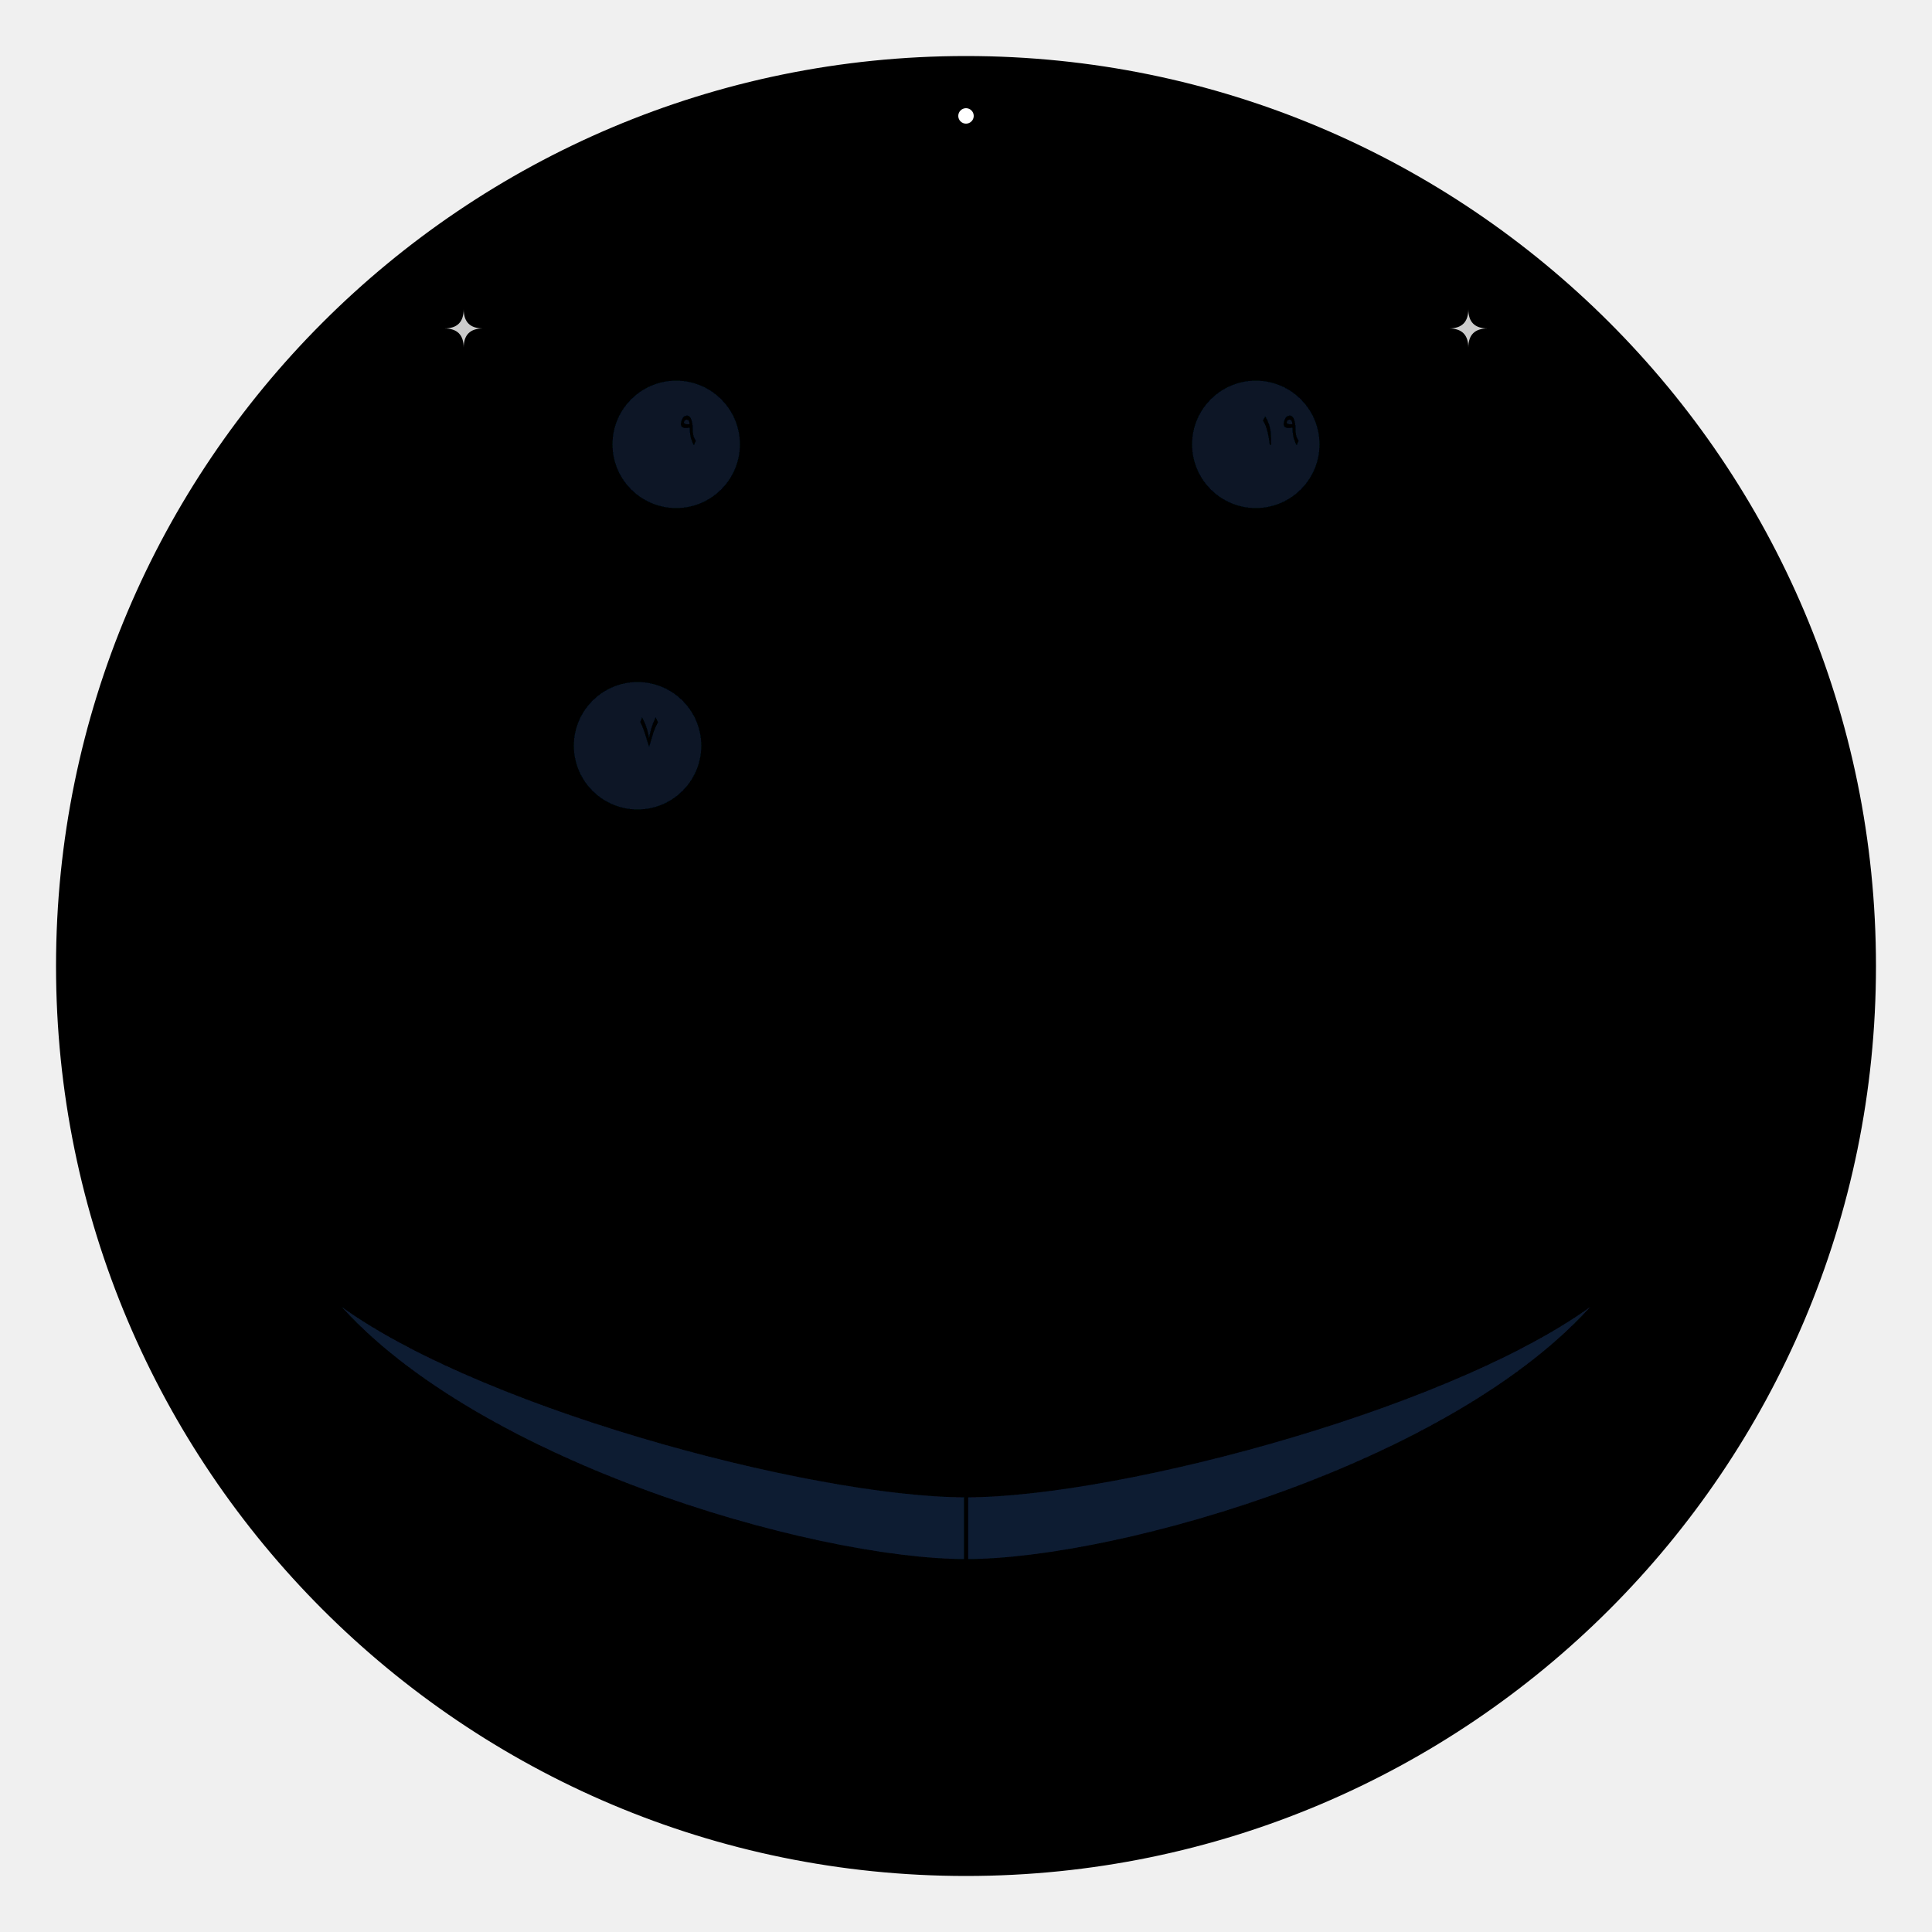
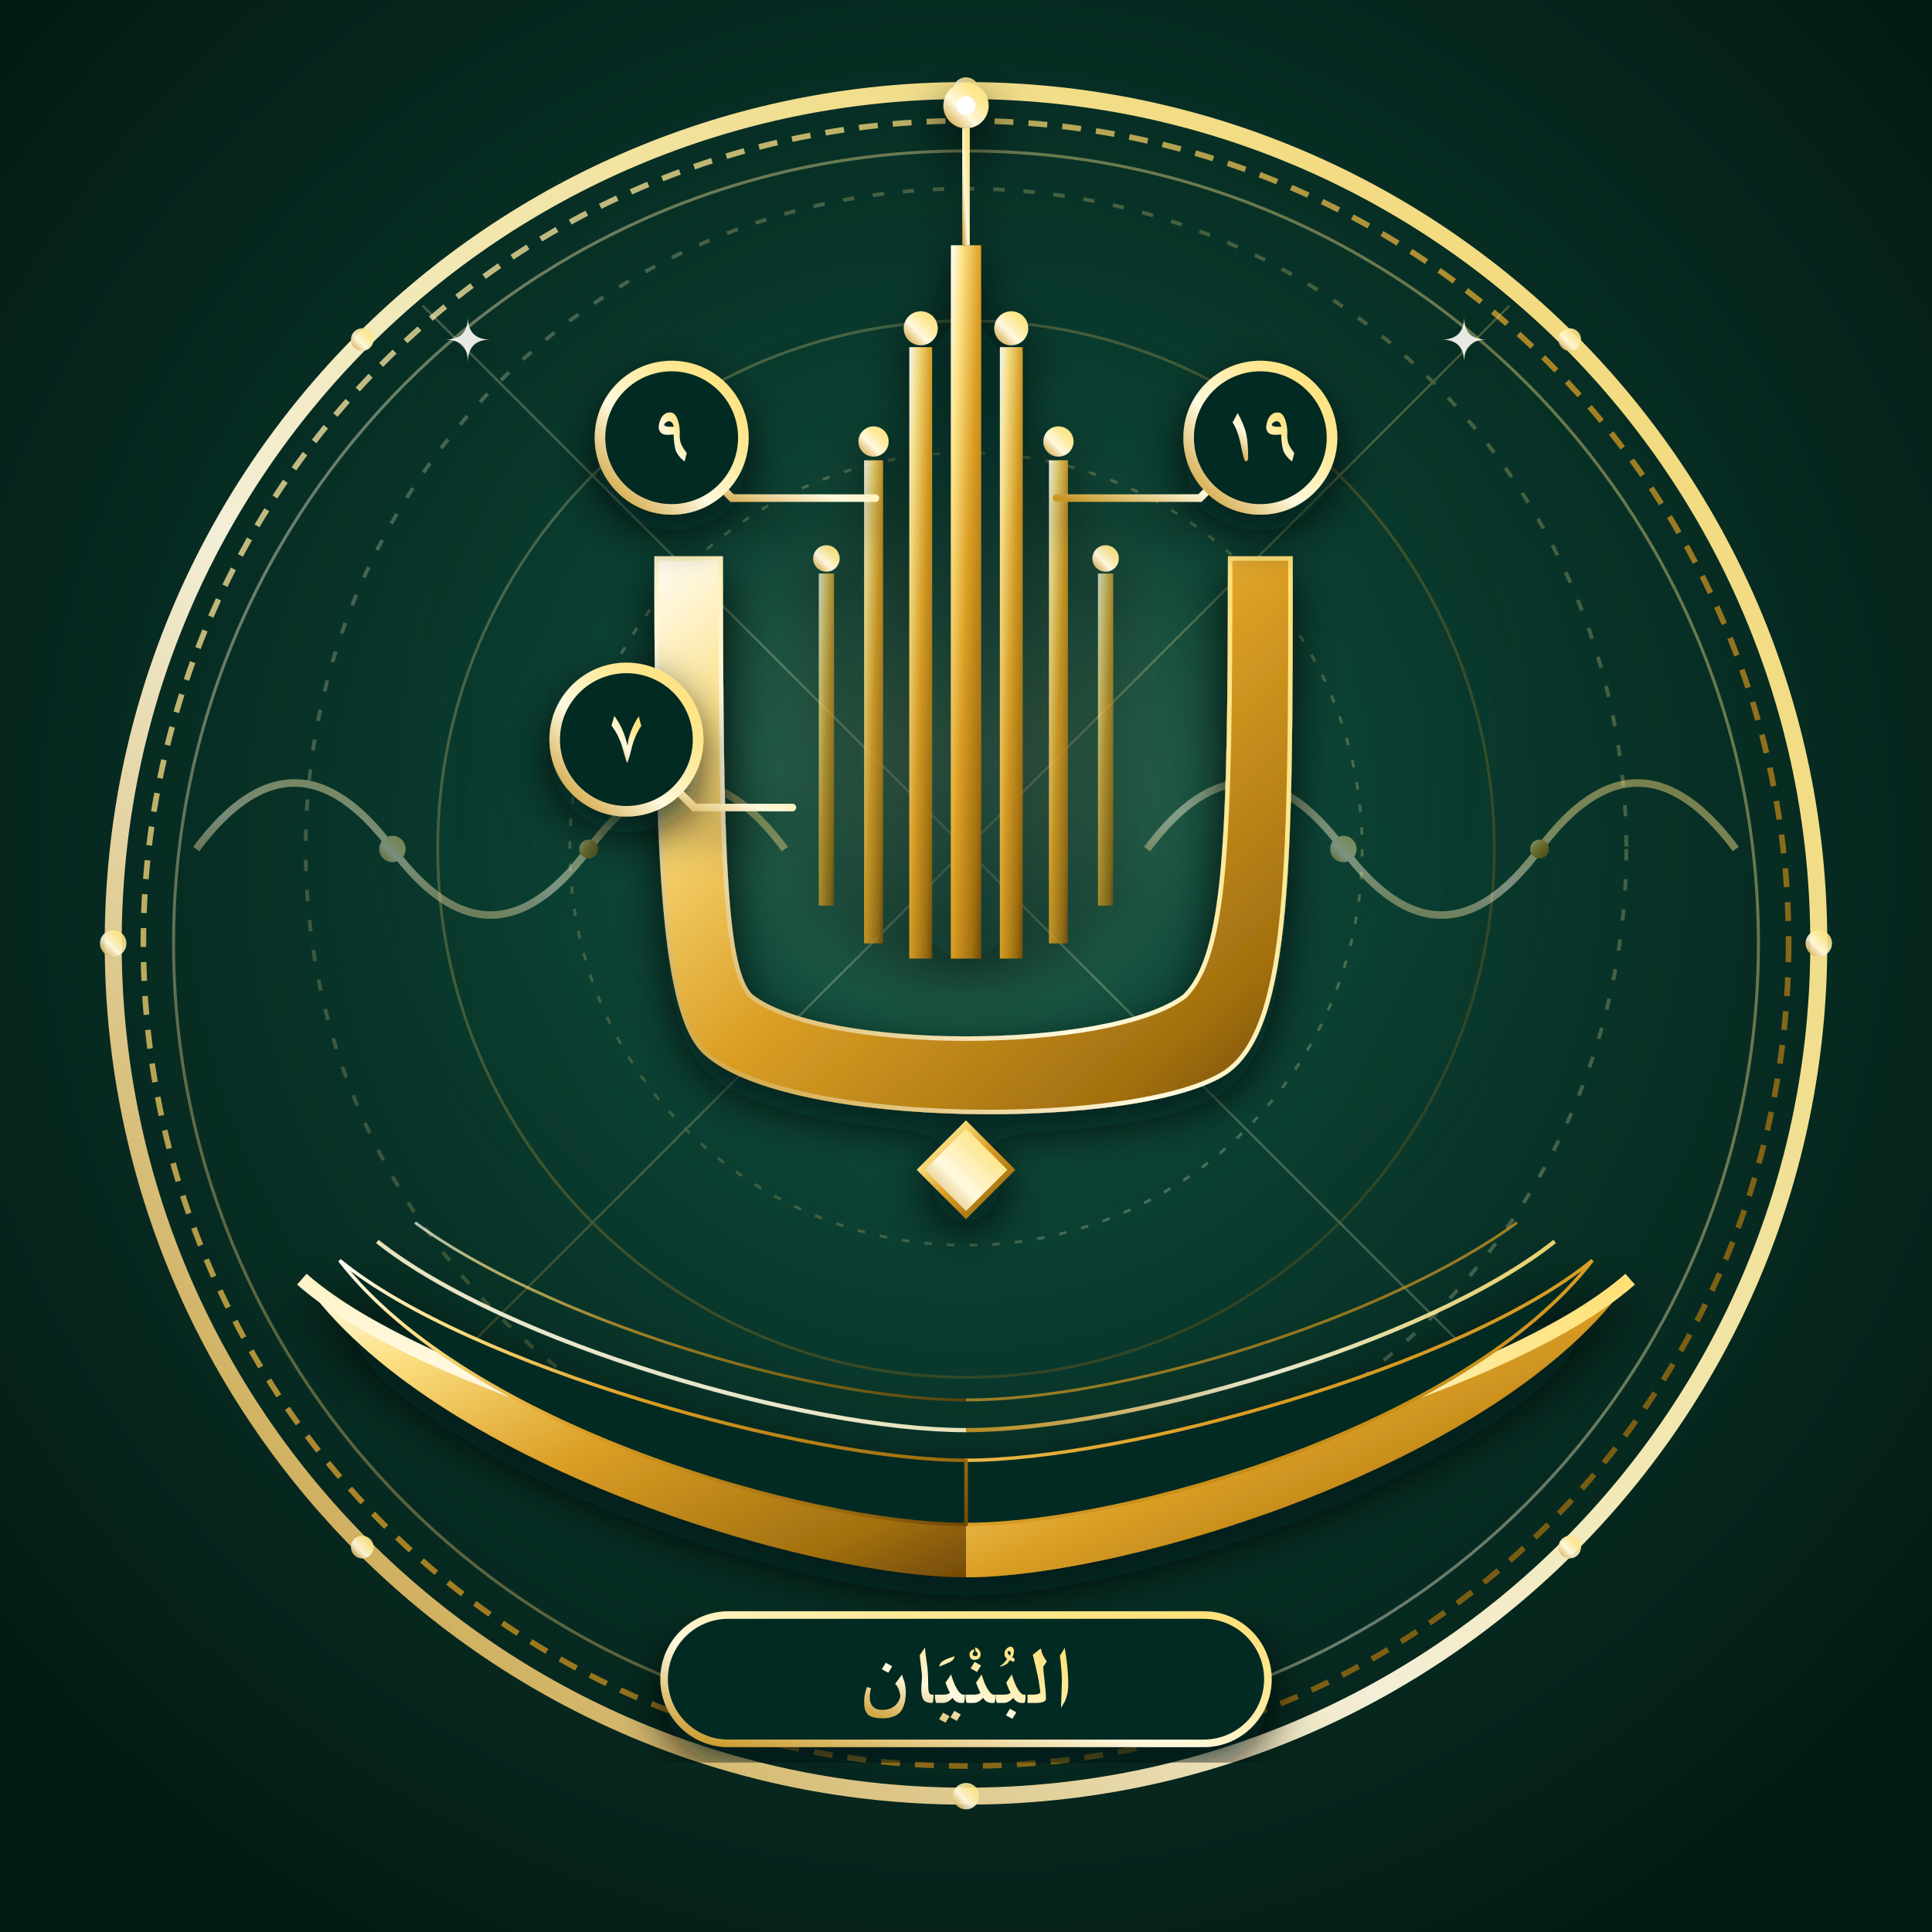
- <svg xmlns="http://www.w3.org/2000/svg" width="512" height="512" viewBox="0 0 500 500" fill="none">
+ <svg xmlns="http://www.w3.org/2000/svg" width="512" height="512" viewBox="0 0 512 512" fill="none">
  <defs>
-     <radialGradient id="navyGoldAura" cx="50%" cy="50%" r="50%">
-       <stop offset="0%" stopColor="#0B1E3B" stopOpacity="1" />
-       <stop offset="65%" stopColor="#071325" stopOpacity="1" />
-       <stop offset="100%" stopColor="#030812" stopOpacity="1" />
+     <radialGradient id="emeraldBg" cx="50%" cy="44%" r="65%">
+       <stop offset="0%" stop-color="#115543" />
+       <stop offset="35%" stop-color="#0A3C2F" />
+       <stop offset="70%" stop-color="#062920" />
+       <stop offset="100%" stop-color="#041A14" />
    </radialGradient>
-     <radialGradient id="goldenHubGlow" cx="50%" cy="45%" r="40%">
-       <stop offset="0%" stopColor="#F5DF94" stopOpacity="0.15" />
-       <stop offset="100%" stopColor="#071325" stopOpacity="0" />
+     <radialGradient id="goldenHubGlow" cx="50%" cy="42%" r="42%">
+       <stop offset="0%" stop-color="#FCEAB0" stop-opacity="0.25" />
+       <stop offset="50%" stop-color="#145A48" stop-opacity="0.12" />
+       <stop offset="100%" stop-color="#062920" stop-opacity="0" />
    </radialGradient>
    <linearGradient id="goldPure" x1="0" y1="0" x2="1" y2="1">
-       <stop offset="0%" stopColor="#FFFDF4" />
-       <stop offset="25%" stopColor="#F3D575" />
-       <stop offset="60%" stopColor="#C2962D" />
-       <stop offset="100%" stopColor="#7B5606" />
+       <stop offset="0%" stop-color="#FFFDF6" />
+       <stop offset="20%" stop-color="#FCE184" />
+       <stop offset="50%" stop-color="#DC9F25" />
+       <stop offset="85%" stop-color="#A16F0F" />
+       <stop offset="100%" stop-color="#734A05" />
    </linearGradient>
    <linearGradient id="goldLight" x1="0" y1="1" x2="1" y2="0">
-       <stop offset="0%" stopColor="#C2962D" />
-       <stop offset="50%" stopColor="#FFF6D1" />
-       <stop offset="100%" stopColor="#FFECA0" />
+       <stop offset="0%" stop-color="#C79421" />
+       <stop offset="40%" stop-color="#FFF9DF" />
+       <stop offset="70%" stop-color="#FDE895" />
+       <stop offset="100%" stop-color="#FFE075" />
    </linearGradient>
-     <linearGradient id="goldSpireBeam" x1="0" y1="0" x2="0" y2="1">
-       <stop offset="0%" stopColor="#FFFDF4" stopOpacity="0.8" />
-       <stop offset="50%" stopColor="#E0B543" stopOpacity="0.5" />
-       <stop offset="100%" stopColor="#7B5606" stopOpacity="0" />
+     <linearGradient id="goldBeam" x1="0" y1="0" x2="0" y2="1">
+       <stop offset="0%" stop-color="#FFFDF6" stop-opacity="0.9" />
+       <stop offset="50%" stop-color="#F5C443" stop-opacity="0.6" />
+       <stop offset="100%" stop-color="#734A05" stop-opacity="0" />
    </linearGradient>
-     <filter id="vectorShadow" x="-10%" y="-10%" width="120%" height="120%">
-       <feDropShadow dx="0" dy="4" stdDeviation="5" floodColor="#010408" floodOpacity="0.8" />
+     <filter id="vectorShadow" x="-15%" y="-15%" width="130%" height="130%">
+       <feDropShadow dx="0" dy="5" stdDeviation="6" flood-color="#020E0B" flood-opacity="0.8" />
    </filter>
  </defs>
-   <circle cx="250" cy="250" r="235" fill="url(#navyGoldAura)" stroke="url(#goldLight)" strokeWidth="2.5" />
-   <circle cx="250" cy="250" r="230" fill="url(#goldenHubGlow)" />
-   <circle cx="250" cy="250" r="226" fill="none" stroke="url(#goldPure)" strokeWidth="0.75" opacity="0.4" />
-   <g opacity="0.18">
-     <circle cx="250" cy="220" r="185" stroke="url(#goldLight)" strokeWidth="0.75" strokeDasharray="3 4" />
-     <circle cx="250" cy="220" r="150" stroke="url(#goldPure)" strokeWidth="0.5" />
-     <circle cx="250" cy="220" r="115" stroke="url(#goldLight)" strokeWidth="0.5" strokeDasharray="1 3" />
-     <line x1="250" y1="15" x2="250" y2="425" stroke="url(#goldPure)" strokeWidth="0.5" strokeDasharray="2 3" />
-     <line x1="45" y1="220" x2="455" y2="220" stroke="url(#goldPure)" strokeWidth="0.5" strokeDasharray="2 3" />
-     <line x1="105" y1="75" x2="395" y2="365" stroke="url(#goldLight)" strokeWidth="0.5" opacity="0.7" />
-     <line x1="105" y1="365" x2="395" y2="75" stroke="url(#goldLight)" strokeWidth="0.5" opacity="0.7" />
+   <rect width="512" height="512" fill="url(#emeraldBg)" />
+   <circle cx="256" cy="235" r="215" fill="url(#goldenHubGlow)" />
+   <circle cx="256" cy="250" r="226" stroke="url(#goldLight)" stroke-width="4.5" fill="none" opacity="0.95" />
+   <circle cx="256" cy="250" r="218" stroke="url(#goldPure)" stroke-width="1.5" stroke-dasharray="5 4" fill="none" opacity="0.75" />
+   <circle cx="256" cy="250" r="210" stroke="url(#goldLight)" stroke-width="0.8" fill="none" opacity="0.4" />
+   <g fill="url(#goldLight)" opacity="0.9">
+     <circle cx="256" cy="24" r="3.5" />
+     <circle cx="256" cy="476" r="3.5" />
+     <circle cx="30" cy="250" r="3.5" />
+     <circle cx="482" cy="250" r="3.5" />
+     <circle cx="96" cy="90" r="3" />
+     <circle cx="416" cy="90" r="3" />
+     <circle cx="96" cy="410" r="3" />
+     <circle cx="416" cy="410" r="3" />
  </g>
-   <g opacity="0.4">
-     <path d="M 40,220 Q 65,185 90,220 T 140,220 T 190,220" stroke="url(#goldLight)" strokeWidth="1.5" fill="none" />
-     <path d="M 40,220 Q 65,255 90,220 T 140,220 T 190,220" stroke="url(#goldPure)" strokeWidth="0.75" strokeDasharray="2 2" fill="none" />
-     <circle cx="90" cy="220" r="3.5" fill="url(#goldLight)" />
-     <circle cx="140" cy="220" r="2.5" fill="url(#goldPure)" />
-     <path d="M 310,220 Q 335,185 360,220 T 410,220 T 460,220" stroke="url(#goldLight)" strokeWidth="1.5" fill="none" />
-     <path d="M 310,220 Q 335,255 360,220 T 410,220 T 460,220" stroke="url(#goldPure)" strokeWidth="0.75" strokeDasharray="2 2" fill="none" />
-     <circle cx="360" cy="220" r="3.5" fill="url(#goldLight)" />
-     <circle cx="410" cy="220" r="2.5" fill="url(#goldPure)" />
+   <g opacity="0.25">
+     <circle cx="256" cy="225" r="175" stroke="url(#goldLight)" stroke-width="1" stroke-dasharray="3 5" fill="none" />
+     <circle cx="256" cy="225" r="140" stroke="url(#goldPure)" stroke-width="0.75" fill="none" />
+     <circle cx="256" cy="225" r="105" stroke="url(#goldLight)" stroke-width="0.75" stroke-dasharray="2 4" fill="none" />
+     <line x1="256" y1="28" x2="256" y2="430" stroke="url(#goldPure)" stroke-width="0.75" stroke-dasharray="3 3" />
+     <line x1="50" y1="225" x2="462" y2="225" stroke="url(#goldPure)" stroke-width="0.75" stroke-dasharray="3 3" />
+     <line x1="112" y1="81" x2="400" y2="369" stroke="url(#goldLight)" stroke-width="0.6" />
+     <line x1="112" y1="369" x2="400" y2="81" stroke="url(#goldLight)" stroke-width="0.6" />
+   </g>
+   <g opacity="0.45">
+     <path d="M 52,225 Q 78,190 104,225 T 156,225 T 208,225" stroke="url(#goldLight)" stroke-width="2" fill="none" />
+     <circle cx="104" cy="225" r="3.5" fill="url(#goldLight)" />
+     <circle cx="156" cy="225" r="2.5" fill="url(#goldPure)" />
+     <path d="M 304,225 Q 330,190 356,225 T 408,225 T 460,225" stroke="url(#goldLight)" stroke-width="2" fill="none" />
+     <circle cx="356" cy="225" r="3.5" fill="url(#goldLight)" />
+     <circle cx="408" cy="225" r="2.5" fill="url(#goldPure)" />
  </g>
  <g filter="url(#vectorShadow)">
-     <path d="M 246,65 L 254,65 L 254,250 L 246,250 Z" fill="url(#goldPure)" />
-     <path d="M 249,35 L 251,35 L 251,65 L 249,65 Z" fill="url(#goldLight)" />
-     <circle cx="250" cy="30" r="5" fill="url(#goldLight)" />
-     <circle cx="250" cy="30" r="2" fill="#FFFFFF" />
-     <path d="M 235,90 L 240,90 L 240,250 L 235,250 Z" fill="url(#goldPure)" opacity="0.9" />
-     <circle cx="237.5" cy="85" r="4" fill="url(#goldLight)" />
-     <path d="M 223,120 L 227,120 L 227,245 L 223,245 Z" fill="url(#goldPure)" opacity="0.8" />
-     <circle cx="225" cy="115" r="3.5" fill="url(#goldLight)" />
-     <path d="M 211,150 L 214,150 L 214,235 L 211,235 Z" fill="url(#goldPure)" opacity="0.6" />
-     <circle cx="212.5" cy="146" r="3" fill="url(#goldLight)" />
-     <path d="M 260,90 L 265,90 L 265,250 L 260,250 Z" fill="url(#goldPure)" opacity="0.9" />
-     <circle cx="262.5" cy="85" r="4" fill="url(#goldLight)" />
-     <path d="M 273,120 L 277,120 L 277,245 L 273,245 Z" fill="url(#goldPure)" opacity="0.8" />
-     <circle cx="275" cy="115" r="3.5" fill="url(#goldLight)" />
-     <path d="M 286,150 L 289,150 L 289,235 L 286,235 Z" fill="url(#goldPure)" opacity="0.6" />
-     <circle cx="287.5" cy="146" r="3" fill="url(#goldLight)" />
+     {/* Center Main Tower */}
+     <path d="M 252,65 L 260,65 L 260,254 L 252,254 Z" fill="url(#goldPure)" />
+     <path d="M 255,34 L 257,34 L 257,65 L 255,65 Z" fill="url(#goldLight)" />
+     <circle cx="256" cy="28" r="6" fill="url(#goldLight)" />
+     <circle cx="256" cy="28" r="2.5" fill="#FFFFFF" />
+ 
+     {/* Left Pillars */}
+     <path d="M 241,92 L 247,92 L 247,254 L 241,254 Z" fill="url(#goldPure)" opacity="0.95" />
+     <circle cx="244" cy="87" r="4.5" fill="url(#goldLight)" />
+     <path d="M 229,122 L 234,122 L 234,250 L 229,250 Z" fill="url(#goldPure)" opacity="0.85" />
+     <circle cx="231.5" cy="117" r="4" fill="url(#goldLight)" />
+     <path d="M 217,152 L 221,152 L 221,240 L 217,240 Z" fill="url(#goldPure)" opacity="0.7" />
+     <circle cx="219" cy="148" r="3.5" fill="url(#goldLight)" />
+ 
+     {/* Right Pillars */}
+     <path d="M 265,92 L 271,92 L 271,254 L 265,254 Z" fill="url(#goldPure)" opacity="0.95" />
+     <circle cx="268" cy="87" r="4.5" fill="url(#goldLight)" />
+     <path d="M 278,122 L 283,122 L 283,250 L 278,250 Z" fill="url(#goldPure)" opacity="0.85" />
+     <circle cx="280.5" cy="117" r="4" fill="url(#goldLight)" />
+     <path d="M 291,152 L 295,152 L 295,240 L 291,240 Z" fill="url(#goldPure)" opacity="0.7" />
+     <circle cx="293" cy="148" r="3.5" fill="url(#goldLight)" />
  </g>
  <g filter="url(#vectorShadow)">
-     <path d="M 334,145 C 334,220 334,265 318,276 C 298,290 202,290 182,272 C 172,263 170,225 170,145 L 185,145 C 185,225 186,252 192,258 C 210,272 288,272 308,258 C 318,248 319,220 319,145 Z" fill="url(#goldPure)" />
-     <polygon points="250,292 261,303 250,314 239,303" fill="url(#goldLight)" />
+     <path d="M 342,148           C 342,228 342,272 325,284          C 303,299 209,299 187,279          C 176,269 174,230 174,148          L 191,148          C 191,228 192,257 199,264          C 218,279 294,279 314,264          C 325,253 326,223 326,148          Z" fill="url(#goldPure)" stroke="url(#goldLight)" stroke-width="1.2" />
+     {/* Tilted Diamond Dot of Baa' */}
+     <polygon points="256,298 268,310 256,322 244,310" fill="url(#goldLight)" stroke="url(#goldPure)" stroke-width="1.5" />
  </g>
  <g filter="url(#vectorShadow)">
-     <polygon points="250,392 257,405 243,405" fill="url(#goldLight)" />
-     <path d="M 250,395 C 290,395 390,370 425,340 C 390,388 290,418 250,418 Z" fill="url(#goldPure)" />
-     <path d="M 250,395 C 290,395 390,370 425,340" stroke="url(#goldLight)" strokeWidth="3.5" fill="none" />
-     <path d="M 250,387 C 290,387 380,363 415,335 C 380,378 290,404 250,404 Z" fill="#0C1A30" stroke="url(#goldPure)" strokeWidth="0.75" />
-     <path d="M 250,379 C 290,379 370,356 405,330" stroke="url(#goldLight)" strokeWidth="1" fill="none" opacity="0.8" />
-     <path d="M 250,371 C 290,371 360,349 395,325" stroke="url(#goldPure)" strokeWidth="0.75" fill="none" opacity="0.6" />
-     <path d="M 250,363 C 290,363 350,342 385,320" stroke="url(#goldLight)" strokeWidth="0.5" fill="none" opacity="0.4" />
-     <path d="M 250,395 C 210,395 110,370 75,340 C 110,388 210,418 250,418 Z" fill="url(#goldPure)" />
-     <path d="M 250,395 C 210,395 110,370 75,340" stroke="url(#goldLight)" strokeWidth="3.5" fill="none" />
-     <path d="M 250,387 C 210,387 120,363 85,335 C 120,378 210,404 250,404 Z" fill="#0C1A30" stroke="url(#goldPure)" strokeWidth="0.75" />
-     <path d="M 250,379 C 210,379 130,356 95,330" stroke="url(#goldLight)" strokeWidth="1" fill="none" opacity="0.8" />
-     <path d="M 250,371 C 210,371 140,349 105,325" stroke="url(#goldPure)" strokeWidth="0.75" fill="none" opacity="0.6" />
-     <path d="M 250,363 C 210,363 150,342 115,320" stroke="url(#goldLight)" strokeWidth="0.5" fill="none" opacity="0.4" />
+     <polygon points="256,392 264,406 248,406" fill="url(#goldLight)" />
+     {/* Right side page stack */}
+     <path d="M 256,395 C 298,395 398,369 432,339 C 398,388 298,418 256,418 Z" fill="url(#goldPure)" />
+     <path d="M 256,395 C 298,395 398,369 432,339" stroke="url(#goldLight)" stroke-width="3.8" fill="none" />
+     <path d="M 256,387 C 298,387 388,362 422,334 C 388,378 298,404 256,404 Z" fill="#062920" stroke="url(#goldPure)" stroke-width="0.9" />
+     <path d="M 256,379 C 298,379 378,356 412,329" stroke="url(#goldLight)" stroke-width="1.1" fill="none" opacity="0.9" />
+     <path d="M 256,371 C 298,371 368,349 402,324" stroke="url(#goldPure)" stroke-width="0.75" fill="none" opacity="0.7" />
+ 
+     {/* Left side page stack */}
+     <path d="M 256,395 C 214,395 114,369 80,339 C 114,388 214,418 256,418 Z" fill="url(#goldPure)" />
+     <path d="M 256,395 C 214,395 114,369 80,339" stroke="url(#goldLight)" stroke-width="3.8" fill="none" />
+     <path d="M 256,387 C 214,387 124,362 90,334 C 124,378 214,404 256,404 Z" fill="#062920" stroke="url(#goldPure)" stroke-width="0.9" />
+     <path d="M 256,379 C 214,379 134,356 100,329" stroke="url(#goldLight)" stroke-width="1.1" fill="none" opacity="0.9" />
+     <path d="M 256,371 C 214,371 144,349 110,324" stroke="url(#goldPure)" stroke-width="0.75" fill="none" opacity="0.7" />
  </g>
  <g filter="url(#vectorShadow)">
-     <path d="M 273,130 L 310,130 L 325,115" stroke="url(#goldLight)" strokeWidth="1.5" strokeLinecap="round" fill="none" />
-     <circle cx="325" cy="115" r="17" fill="#071325" stroke="url(#goldPure)" strokeWidth="2.5" />
-     <text x="325" y="115" fill="url(#goldLight)" fontSize="18" fontWeight="900" fontFamily="'Cairo', sans-serif" textAnchor="middle" dominantBaseline="central">١٩</text>
+     {/* Right: 19 */}
+     <path d="M 280,132 L 318,132 L 334,116" stroke="url(#goldLight)" stroke-width="2" stroke-linecap="round" fill="none" />
+     <circle cx="334" cy="116" r="19" fill="#062920" stroke="url(#goldLight)" stroke-width="2.8" />
+     <text x="334" y="116" fill="url(#goldLight)" font-size="20" font-weight="900" font-family="'Amiri', 'Cairo', serif" text-anchor="middle" dominant-baseline="central">١٩</text>
+ 
+     {/* Left: 9 */}
+     <path d="M 232,132 L 194,132 L 178,116" stroke="url(#goldLight)" stroke-width="2" stroke-linecap="round" fill="none" />
+     <circle cx="178" cy="116" r="19" fill="#062920" stroke="url(#goldLight)" stroke-width="2.8" />
+     <text x="178" y="116" fill="url(#goldLight)" font-size="20" font-weight="900" font-family="'Amiri', 'Cairo', serif" text-anchor="middle" dominant-baseline="central">٩</text>
+ 
+     {/* Bottom Left: 7 */}
+     <path d="M 210,214 L 184,214 L 166,196" stroke="url(#goldLight)" stroke-width="2" stroke-linecap="round" fill="none" />
+     <circle cx="166" cy="196" r="19" fill="#062920" stroke="url(#goldLight)" stroke-width="2.8" />
+     <text x="166" y="196" fill="url(#goldLight)" font-size="20" font-weight="900" font-family="'Amiri', 'Cairo', serif" text-anchor="middle" dominant-baseline="central">٧</text>
+   </g>
+   <g fill="#FFFDF6" opacity="0.9" filter="url(#vectorShadow)">
+     <path d="M 124,84 Q 124,90 130,90 Q 124,90 124,96 Q 124,90 118,90 Q 124,90 124,84 Z" />
+     <path d="M 388,84 Q 388,90 394,90 Q 388,90 388,96 Q 388,90 382,90 Q 388,90 388,84 Z" />
  </g>
  <g filter="url(#vectorShadow)">
-     <path d="M 227,130 L 190,130 L 175,115" stroke="url(#goldLight)" strokeWidth="1.5" strokeLinecap="round" fill="none" />
-     <circle cx="175" cy="115" r="17" fill="#071325" stroke="url(#goldPure)" strokeWidth="2.5" />
-     <text x="175" y="115" fill="url(#goldLight)" fontSize="18" fontWeight="900" fontFamily="'Cairo', sans-serif" textAnchor="middle" dominantBaseline="central">٩</text>
-   </g>
-   <g filter="url(#vectorShadow)">
-     <path d="M 205,210 L 182,210 L 165,193" stroke="url(#goldLight)" strokeWidth="1.5" strokeLinecap="round" fill="none" />
-     <circle cx="165" cy="193" r="17" fill="#071325" stroke="url(#goldPure)" strokeWidth="2.5" />
-     <text x="165" y="193" fill="url(#goldLight)" fontSize="18" fontWeight="900" fontFamily="'Cairo', sans-serif" textAnchor="middle" dominantBaseline="central">٧</text>
-   </g>
-   <g fill="#FFFFFF" opacity="0.8">
-     <path d="M 120,80 Q 120,85 125,85 Q 120,85 120,90 Q 120,85 115,85 Q 120,85 120,80 Z" />
-     <path d="M 380,80 Q 380,85 385,85 Q 380,85 380,90 Q 380,85 375,85 Q 380,85 380,80 Z" />
+     <rect x="176" y="428" width="160" height="34" rx="17" fill="#062920" stroke="url(#goldLight)" stroke-width="2" />
+     <text x="256" y="445" fill="url(#goldLight)" font-size="21" font-weight="900" font-family="'Amiri', 'Cairo', serif" text-anchor="middle" dominant-baseline="central" letter-spacing="1">البُنْيَان</text>
  </g>
</svg>
